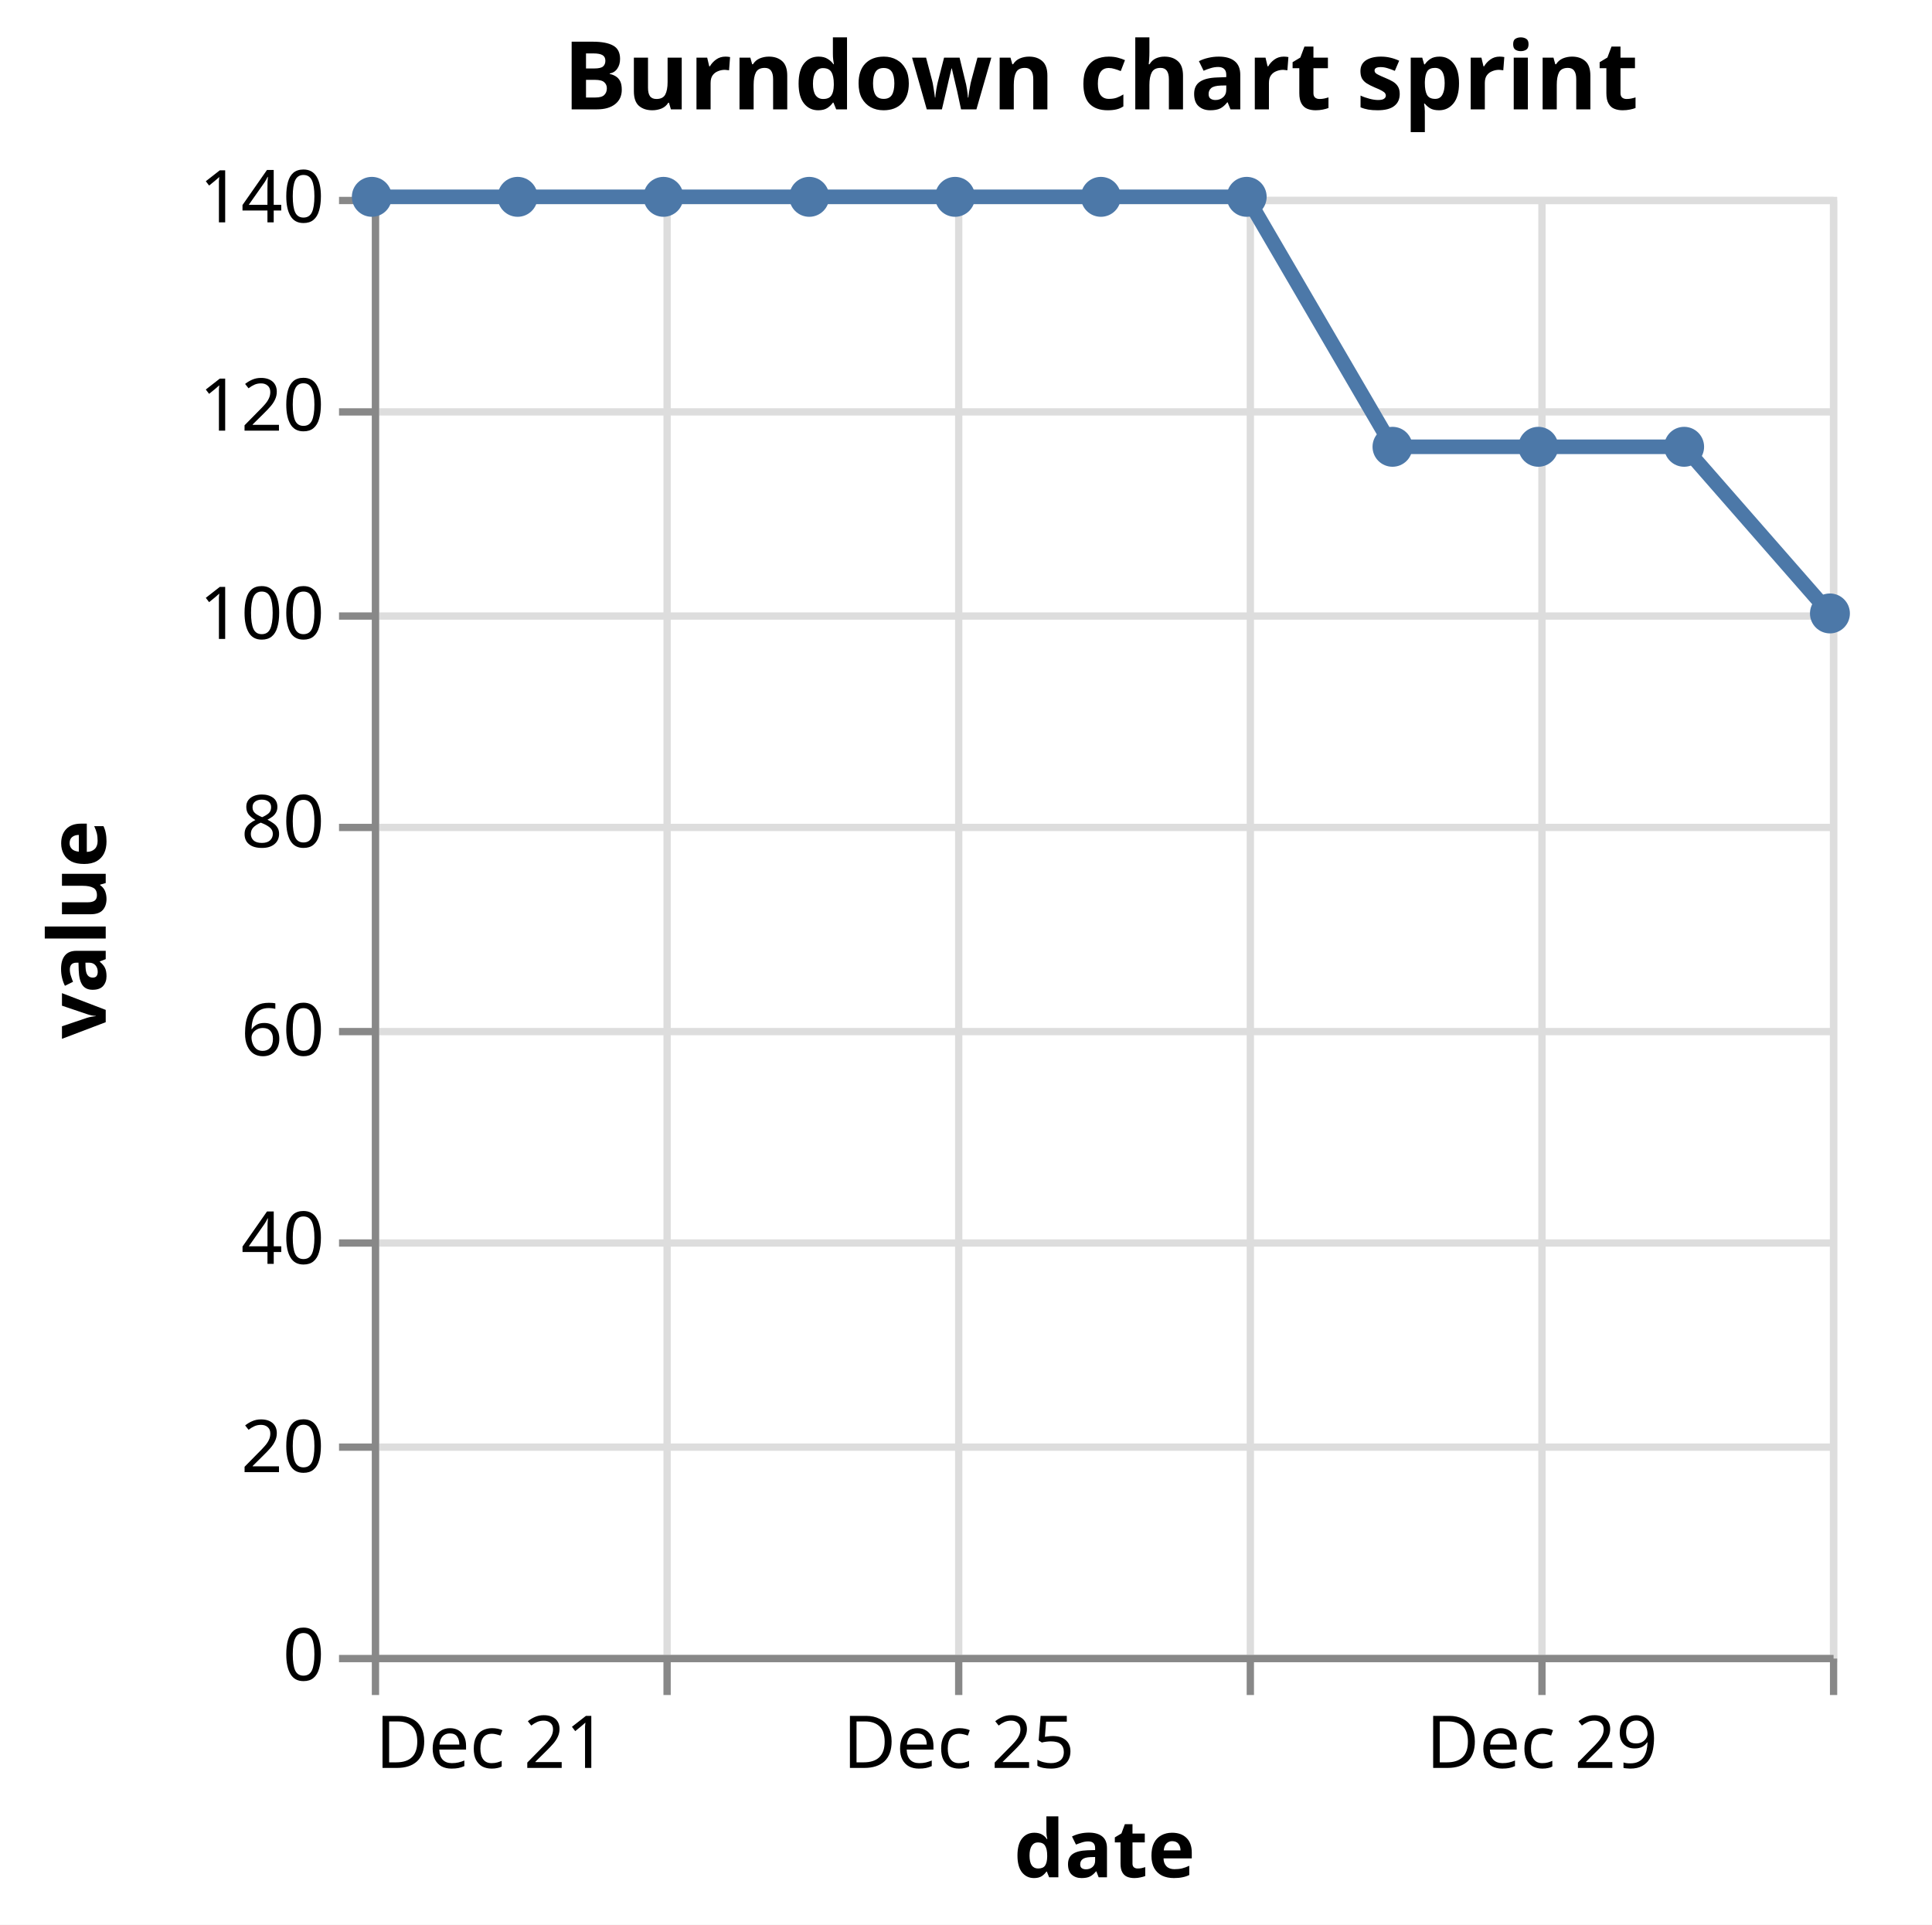
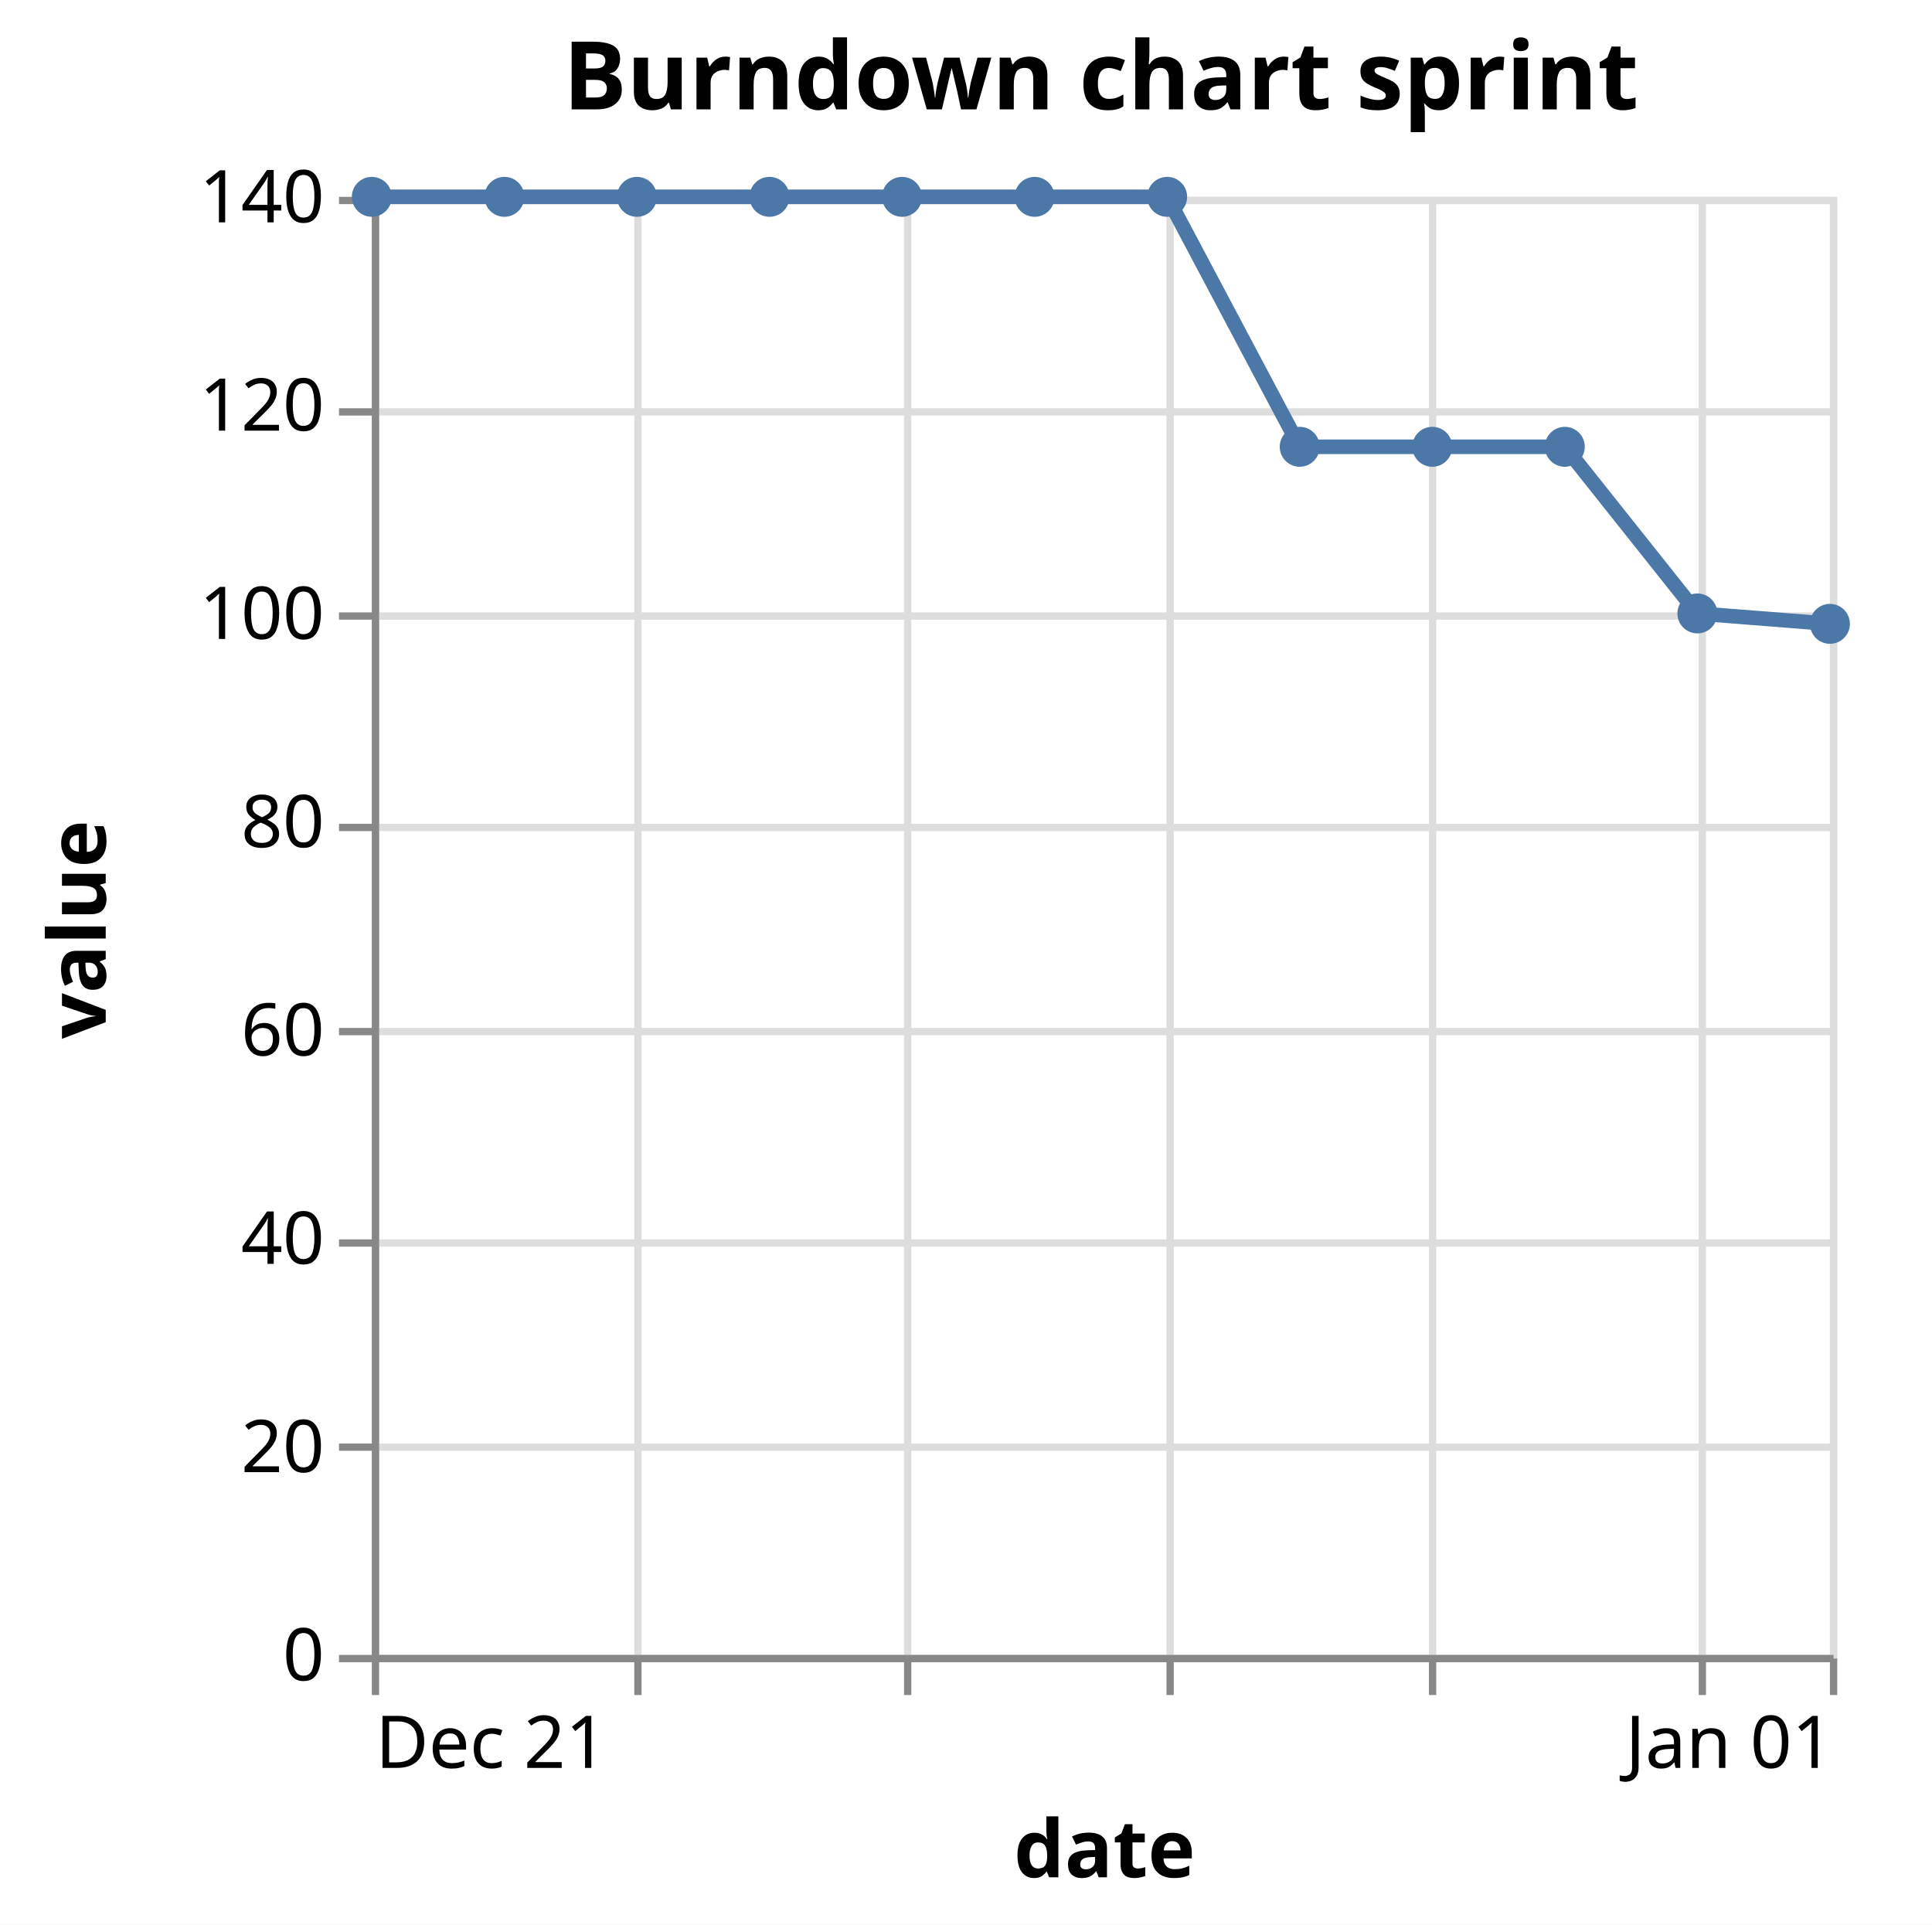
<svg xmlns="http://www.w3.org/2000/svg" version="1.1" class="marks" width="265" height="264" viewBox="0 0 265 264">
  <rect width="265" height="264" fill="white" />
  <g fill="none" stroke-miterlimit="10" transform="translate(51,27)">
    <g class="mark-group role-frame root" role="graphics-object" aria-roledescription="group mark container">
      <g transform="translate(0,0)">
        <path class="background" aria-hidden="true" d="M0.5,0.5h200v200h-200Z" stroke="#ddd" />
        <g>
          <g class="mark-group role-axis" aria-hidden="true">
            <g transform="translate(0.5,200.5)">
              <path class="background" aria-hidden="true" d="M0,0h0v0h0Z" pointer-events="none" />
              <g>
                <g class="mark-rule role-axis-grid" pointer-events="none">
                  <line transform="translate(0,-200)" x2="0" y2="200" stroke="#ddd" stroke-width="1" opacity="1" />
-                   <line transform="translate(40,-200)" x2="0" y2="200" stroke="#ddd" stroke-width="1" opacity="1" />
-                   <line transform="translate(80,-200)" x2="0" y2="200" stroke="#ddd" stroke-width="1" opacity="1" />
-                   <line transform="translate(120,-200)" x2="0" y2="200" stroke="#ddd" stroke-width="1" opacity="1" />
-                   <line transform="translate(160,-200)" x2="0" y2="200" stroke="#ddd" stroke-width="1" opacity="1" />
+                   <line transform="translate(36,-200)" x2="0" y2="200" stroke="#ddd" stroke-width="1" opacity="1" />
+                   <line transform="translate(73,-200)" x2="0" y2="200" stroke="#ddd" stroke-width="1" opacity="1" />
+                   <line transform="translate(109,-200)" x2="0" y2="200" stroke="#ddd" stroke-width="1" opacity="1" />
+                   <line transform="translate(145,-200)" x2="0" y2="200" stroke="#ddd" stroke-width="1" opacity="1" />
+                   <line transform="translate(182,-200)" x2="0" y2="200" stroke="#ddd" stroke-width="1" opacity="1" />
                  <line transform="translate(200,-200)" x2="0" y2="200" stroke="#ddd" stroke-width="1" opacity="1" />
                </g>
              </g>
              <path class="foreground" aria-hidden="true" d="" pointer-events="none" display="none" />
            </g>
          </g>
          <g class="mark-group role-axis" aria-hidden="true">
            <g transform="translate(0.5,0.5)">
              <path class="background" aria-hidden="true" d="M0,0h0v0h0Z" pointer-events="none" />
              <g>
                <g class="mark-rule role-axis-grid" pointer-events="none">
                  <line transform="translate(0,200)" x2="200" y2="0" stroke="#ddd" stroke-width="1" opacity="1" />
                  <line transform="translate(0,171)" x2="200" y2="0" stroke="#ddd" stroke-width="1" opacity="1" />
                  <line transform="translate(0,143)" x2="200" y2="0" stroke="#ddd" stroke-width="1" opacity="1" />
                  <line transform="translate(0,114)" x2="200" y2="0" stroke="#ddd" stroke-width="1" opacity="1" />
                  <line transform="translate(0,86)" x2="200" y2="0" stroke="#ddd" stroke-width="1" opacity="1" />
                  <line transform="translate(0,57)" x2="200" y2="0" stroke="#ddd" stroke-width="1" opacity="1" />
                  <line transform="translate(0,29)" x2="200" y2="0" stroke="#ddd" stroke-width="1" opacity="1" />
                  <line transform="translate(0,0)" x2="200" y2="0" stroke="#ddd" stroke-width="1" opacity="1" />
                </g>
              </g>
              <path class="foreground" aria-hidden="true" d="" pointer-events="none" display="none" />
            </g>
          </g>
-           <g class="mark-group role-axis" role="graphics-symbol" aria-roledescription="axis" aria-label="X-axis titled 'date' for a time scale with values from December 21 to December 31">
+           <g class="mark-group role-axis" role="graphics-symbol" aria-roledescription="axis" aria-label="X-axis titled 'date' for a time scale with values from December 21 to January 01">
            <g transform="translate(0.5,200.5)">
              <path class="background" aria-hidden="true" d="M0,0h0v0h0Z" pointer-events="none" />
              <g>
                <g class="mark-rule role-axis-tick" pointer-events="none">
                  <line transform="translate(0,0)" x2="0" y2="5" stroke="#888" stroke-width="1" opacity="1" />
-                   <line transform="translate(40,0)" x2="0" y2="5" stroke="#888" stroke-width="1" opacity="1" />
-                   <line transform="translate(80,0)" x2="0" y2="5" stroke="#888" stroke-width="1" opacity="1" />
-                   <line transform="translate(120,0)" x2="0" y2="5" stroke="#888" stroke-width="1" opacity="1" />
-                   <line transform="translate(160,0)" x2="0" y2="5" stroke="#888" stroke-width="1" opacity="1" />
+                   <line transform="translate(36,0)" x2="0" y2="5" stroke="#888" stroke-width="1" opacity="1" />
+                   <line transform="translate(73,0)" x2="0" y2="5" stroke="#888" stroke-width="1" opacity="1" />
+                   <line transform="translate(109,0)" x2="0" y2="5" stroke="#888" stroke-width="1" opacity="1" />
+                   <line transform="translate(145,0)" x2="0" y2="5" stroke="#888" stroke-width="1" opacity="1" />
+                   <line transform="translate(182,0)" x2="0" y2="5" stroke="#888" stroke-width="1" opacity="1" />
                  <line transform="translate(200,0)" x2="0" y2="5" stroke="#888" stroke-width="1" opacity="1" />
                </g>
                <g class="mark-text role-axis-label" pointer-events="none">
                  <text text-anchor="start" transform="translate(0,15)" font-family="sans-serif" font-size="10px" fill="#000" opacity="1">Dec 21</text>
-                   <text text-anchor="middle" transform="translate(40,15)" font-family="sans-serif" font-size="10px" fill="#000" opacity="0">Dec 23</text>
-                   <text text-anchor="middle" transform="translate(80,15)" font-family="sans-serif" font-size="10px" fill="#000" opacity="1">Dec 25</text>
-                   <text text-anchor="middle" transform="translate(120,15)" font-family="sans-serif" font-size="10px" fill="#000" opacity="0">Dec 27</text>
-                   <text text-anchor="middle" transform="translate(160,15)" font-family="sans-serif" font-size="10px" fill="#000" opacity="1">Dec 29</text>
-                   <text text-anchor="end" transform="translate(200,15)" font-family="sans-serif" font-size="10px" fill="#000" opacity="0">Dec 31</text>
+                   <text text-anchor="middle" transform="translate(36.36364,15)" font-family="sans-serif" font-size="10px" fill="#000" opacity="0">Dec 23</text>
+                   <text text-anchor="middle" transform="translate(72.72727,15)" font-family="sans-serif" font-size="10px" fill="#000" opacity="0">Dec 25</text>
+                   <text text-anchor="middle" transform="translate(109.0909,15)" font-family="sans-serif" font-size="10px" fill="#000" opacity="0">Dec 27</text>
+                   <text text-anchor="middle" transform="translate(145.4545,15)" font-family="sans-serif" font-size="10px" fill="#000" opacity="0">Dec 29</text>
+                   <text text-anchor="middle" transform="translate(181.8182,15)" font-family="sans-serif" font-size="10px" fill="#000" opacity="0">Dec 31</text>
+                   <text text-anchor="end" transform="translate(200,15)" font-family="sans-serif" font-size="10px" fill="#000" opacity="1">Jan 01</text>
                </g>
                <g class="mark-rule role-axis-domain" pointer-events="none">
                  <line transform="translate(0,0)" x2="200" y2="0" stroke="#888" stroke-width="1" opacity="1" />
                </g>
                <g class="mark-text role-axis-title" pointer-events="none">
                  <text text-anchor="middle" transform="translate(100,30)" font-family="sans-serif" font-size="11px" font-weight="bold" fill="#000" opacity="1">date</text>
                </g>
              </g>
              <path class="foreground" aria-hidden="true" d="" pointer-events="none" display="none" />
            </g>
          </g>
          <g class="mark-group role-axis" role="graphics-symbol" aria-roledescription="axis" aria-label="Y-axis titled 'value' for a linear scale with values from 0 to 140">
            <g transform="translate(0.5,0.5)">
              <path class="background" aria-hidden="true" d="M0,0h0v0h0Z" pointer-events="none" />
              <g>
                <g class="mark-rule role-axis-tick" pointer-events="none">
                  <line transform="translate(0,200)" x2="-5" y2="0" stroke="#888" stroke-width="1" opacity="1" />
                  <line transform="translate(0,171)" x2="-5" y2="0" stroke="#888" stroke-width="1" opacity="1" />
                  <line transform="translate(0,143)" x2="-5" y2="0" stroke="#888" stroke-width="1" opacity="1" />
                  <line transform="translate(0,114)" x2="-5" y2="0" stroke="#888" stroke-width="1" opacity="1" />
                  <line transform="translate(0,86)" x2="-5" y2="0" stroke="#888" stroke-width="1" opacity="1" />
                  <line transform="translate(0,57)" x2="-5" y2="0" stroke="#888" stroke-width="1" opacity="1" />
                  <line transform="translate(0,29)" x2="-5" y2="0" stroke="#888" stroke-width="1" opacity="1" />
                  <line transform="translate(0,0)" x2="-5" y2="0" stroke="#888" stroke-width="1" opacity="1" />
                </g>
                <g class="mark-text role-axis-label" pointer-events="none">
                  <text text-anchor="end" transform="translate(-7,203)" font-family="sans-serif" font-size="10px" fill="#000" opacity="1">0</text>
                  <text text-anchor="end" transform="translate(-7,174.4286)" font-family="sans-serif" font-size="10px" fill="#000" opacity="1">20</text>
                  <text text-anchor="end" transform="translate(-7,145.8571)" font-family="sans-serif" font-size="10px" fill="#000" opacity="1">40</text>
                  <text text-anchor="end" transform="translate(-7,117.2857)" font-family="sans-serif" font-size="10px" fill="#000" opacity="1">60</text>
                  <text text-anchor="end" transform="translate(-7,88.71429)" font-family="sans-serif" font-size="10px" fill="#000" opacity="1">80</text>
                  <text text-anchor="end" transform="translate(-7,60.14286)" font-family="sans-serif" font-size="10px" fill="#000" opacity="1">100</text>
                  <text text-anchor="end" transform="translate(-7,31.57143)" font-family="sans-serif" font-size="10px" fill="#000" opacity="1">120</text>
                  <text text-anchor="end" transform="translate(-7,3)" font-family="sans-serif" font-size="10px" fill="#000" opacity="1">140</text>
                </g>
                <g class="mark-rule role-axis-domain" pointer-events="none">
                  <line transform="translate(0,200)" x2="0" y2="-200" stroke="#888" stroke-width="1" opacity="1" />
                </g>
                <g class="mark-text role-axis-title" pointer-events="none">
                  <text text-anchor="middle" transform="translate(-35,100) rotate(-90) translate(0,-2)" font-family="sans-serif" font-size="11px" font-weight="bold" fill="#000" opacity="1">value</text>
                </g>
              </g>
              <path class="foreground" aria-hidden="true" d="" pointer-events="none" display="none" />
            </g>
          </g>
          <g class="mark-line role-mark layer_0_layer_0_marks" role="graphics-object" aria-roledescription="line mark container">
-             <path aria-label="date: Dec 21; value: 140" role="graphics-symbol" aria-roledescription="line mark" d="M0,0L20,0L40,0L60,0L80,0L100,0L120,0L140,34.286L160,34.286L180,34.286L200,57.143" stroke="#4c78a8" stroke-width="2" />
+             <path aria-label="date: Dec 21; value: 140" role="graphics-symbol" aria-roledescription="line mark" d="M0,0L18.182,0L36.364,0L54.545,0L72.727,0L90.909,0L109.091,0L127.273,34.286L145.455,34.286L163.636,34.286L181.818,57.143L200,58.571" stroke="#4c78a8" stroke-width="2" />
          </g>
          <g class="mark-symbol role-mark layer_0_layer_1_marks" role="graphics-object" aria-roledescription="symbol mark container">
            <path aria-label="date: Dec 21; value: 140" role="graphics-symbol" aria-roledescription="point" transform="translate(0,0)" d="M2.739,0A2.739,2.739,0,1,1,-2.739,0A2.739,2.739,0,1,1,2.739,0" fill="#4c78a8" stroke-width="2" opacity="1" />
-             <path aria-label="date: Dec 22; value: 140" role="graphics-symbol" aria-roledescription="point" transform="translate(20,0)" d="M2.739,0A2.739,2.739,0,1,1,-2.739,0A2.739,2.739,0,1,1,2.739,0" fill="#4c78a8" stroke-width="2" opacity="1" />
-             <path aria-label="date: Dec 23; value: 140" role="graphics-symbol" aria-roledescription="point" transform="translate(40,0)" d="M2.739,0A2.739,2.739,0,1,1,-2.739,0A2.739,2.739,0,1,1,2.739,0" fill="#4c78a8" stroke-width="2" opacity="1" />
-             <path aria-label="date: Dec 24; value: 140" role="graphics-symbol" aria-roledescription="point" transform="translate(60,0)" d="M2.739,0A2.739,2.739,0,1,1,-2.739,0A2.739,2.739,0,1,1,2.739,0" fill="#4c78a8" stroke-width="2" opacity="1" />
-             <path aria-label="date: Dec 25; value: 140" role="graphics-symbol" aria-roledescription="point" transform="translate(80,0)" d="M2.739,0A2.739,2.739,0,1,1,-2.739,0A2.739,2.739,0,1,1,2.739,0" fill="#4c78a8" stroke-width="2" opacity="1" />
-             <path aria-label="date: Dec 26; value: 140" role="graphics-symbol" aria-roledescription="point" transform="translate(100,0)" d="M2.739,0A2.739,2.739,0,1,1,-2.739,0A2.739,2.739,0,1,1,2.739,0" fill="#4c78a8" stroke-width="2" opacity="1" />
-             <path aria-label="date: Dec 27; value: 140" role="graphics-symbol" aria-roledescription="point" transform="translate(120,0)" d="M2.739,0A2.739,2.739,0,1,1,-2.739,0A2.739,2.739,0,1,1,2.739,0" fill="#4c78a8" stroke-width="2" opacity="1" />
-             <path aria-label="date: Dec 28; value: 116" role="graphics-symbol" aria-roledescription="point" transform="translate(140,34.28571)" d="M2.739,0A2.739,2.739,0,1,1,-2.739,0A2.739,2.739,0,1,1,2.739,0" fill="#4c78a8" stroke-width="2" opacity="1" />
-             <path aria-label="date: Dec 29; value: 116" role="graphics-symbol" aria-roledescription="point" transform="translate(160,34.28571)" d="M2.739,0A2.739,2.739,0,1,1,-2.739,0A2.739,2.739,0,1,1,2.739,0" fill="#4c78a8" stroke-width="2" opacity="1" />
-             <path aria-label="date: Dec 30; value: 116" role="graphics-symbol" aria-roledescription="point" transform="translate(180,34.28571)" d="M2.739,0A2.739,2.739,0,1,1,-2.739,0A2.739,2.739,0,1,1,2.739,0" fill="#4c78a8" stroke-width="2" opacity="1" />
-             <path aria-label="date: Dec 31; value: 100" role="graphics-symbol" aria-roledescription="point" transform="translate(200,57.14286)" d="M2.739,0A2.739,2.739,0,1,1,-2.739,0A2.739,2.739,0,1,1,2.739,0" fill="#4c78a8" stroke-width="2" opacity="1" />
+             <path aria-label="date: Dec 22; value: 140" role="graphics-symbol" aria-roledescription="point" transform="translate(18.18182,0)" d="M2.739,0A2.739,2.739,0,1,1,-2.739,0A2.739,2.739,0,1,1,2.739,0" fill="#4c78a8" stroke-width="2" opacity="1" />
+             <path aria-label="date: Dec 23; value: 140" role="graphics-symbol" aria-roledescription="point" transform="translate(36.36364,0)" d="M2.739,0A2.739,2.739,0,1,1,-2.739,0A2.739,2.739,0,1,1,2.739,0" fill="#4c78a8" stroke-width="2" opacity="1" />
+             <path aria-label="date: Dec 24; value: 140" role="graphics-symbol" aria-roledescription="point" transform="translate(54.54545,0)" d="M2.739,0A2.739,2.739,0,1,1,-2.739,0A2.739,2.739,0,1,1,2.739,0" fill="#4c78a8" stroke-width="2" opacity="1" />
+             <path aria-label="date: Dec 25; value: 140" role="graphics-symbol" aria-roledescription="point" transform="translate(72.72727,0)" d="M2.739,0A2.739,2.739,0,1,1,-2.739,0A2.739,2.739,0,1,1,2.739,0" fill="#4c78a8" stroke-width="2" opacity="1" />
+             <path aria-label="date: Dec 26; value: 140" role="graphics-symbol" aria-roledescription="point" transform="translate(90.90909,0)" d="M2.739,0A2.739,2.739,0,1,1,-2.739,0A2.739,2.739,0,1,1,2.739,0" fill="#4c78a8" stroke-width="2" opacity="1" />
+             <path aria-label="date: Dec 27; value: 140" role="graphics-symbol" aria-roledescription="point" transform="translate(109.0909,0)" d="M2.739,0A2.739,2.739,0,1,1,-2.739,0A2.739,2.739,0,1,1,2.739,0" fill="#4c78a8" stroke-width="2" opacity="1" />
+             <path aria-label="date: Dec 28; value: 116" role="graphics-symbol" aria-roledescription="point" transform="translate(127.2727,34.28571)" d="M2.739,0A2.739,2.739,0,1,1,-2.739,0A2.739,2.739,0,1,1,2.739,0" fill="#4c78a8" stroke-width="2" opacity="1" />
+             <path aria-label="date: Dec 29; value: 116" role="graphics-symbol" aria-roledescription="point" transform="translate(145.4545,34.28571)" d="M2.739,0A2.739,2.739,0,1,1,-2.739,0A2.739,2.739,0,1,1,2.739,0" fill="#4c78a8" stroke-width="2" opacity="1" />
+             <path aria-label="date: Dec 30; value: 116" role="graphics-symbol" aria-roledescription="point" transform="translate(163.6364,34.28571)" d="M2.739,0A2.739,2.739,0,1,1,-2.739,0A2.739,2.739,0,1,1,2.739,0" fill="#4c78a8" stroke-width="2" opacity="1" />
+             <path aria-label="date: Dec 31; value: 100" role="graphics-symbol" aria-roledescription="point" transform="translate(181.8182,57.14286)" d="M2.739,0A2.739,2.739,0,1,1,-2.739,0A2.739,2.739,0,1,1,2.739,0" fill="#4c78a8" stroke-width="2" opacity="1" />
+             <path aria-label="date: Jan 01; value: 99" role="graphics-symbol" aria-roledescription="point" transform="translate(200,58.57143)" d="M2.739,0A2.739,2.739,0,1,1,-2.739,0A2.739,2.739,0,1,1,2.739,0" fill="#4c78a8" stroke-width="2" opacity="1" />
          </g>
          <g class="mark-group role-title">
            <g transform="translate(100,-22)">
              <path class="background" aria-hidden="true" d="M0,0h0v0h0Z" pointer-events="none" />
              <g>
                <g class="mark-text role-title-text" role="graphics-symbol" aria-roledescription="title" aria-label="Title text 'Burndown chart sprint'" pointer-events="none">
                  <text text-anchor="middle" transform="translate(0,10)" font-family="sans-serif" font-size="13px" font-weight="bold" fill="#000" opacity="1">Burndown chart sprint</text>
                </g>
              </g>
              <path class="foreground" aria-hidden="true" d="" pointer-events="none" display="none" />
            </g>
          </g>
        </g>
        <path class="foreground" aria-hidden="true" d="" display="none" />
      </g>
    </g>
  </g>
</svg>
